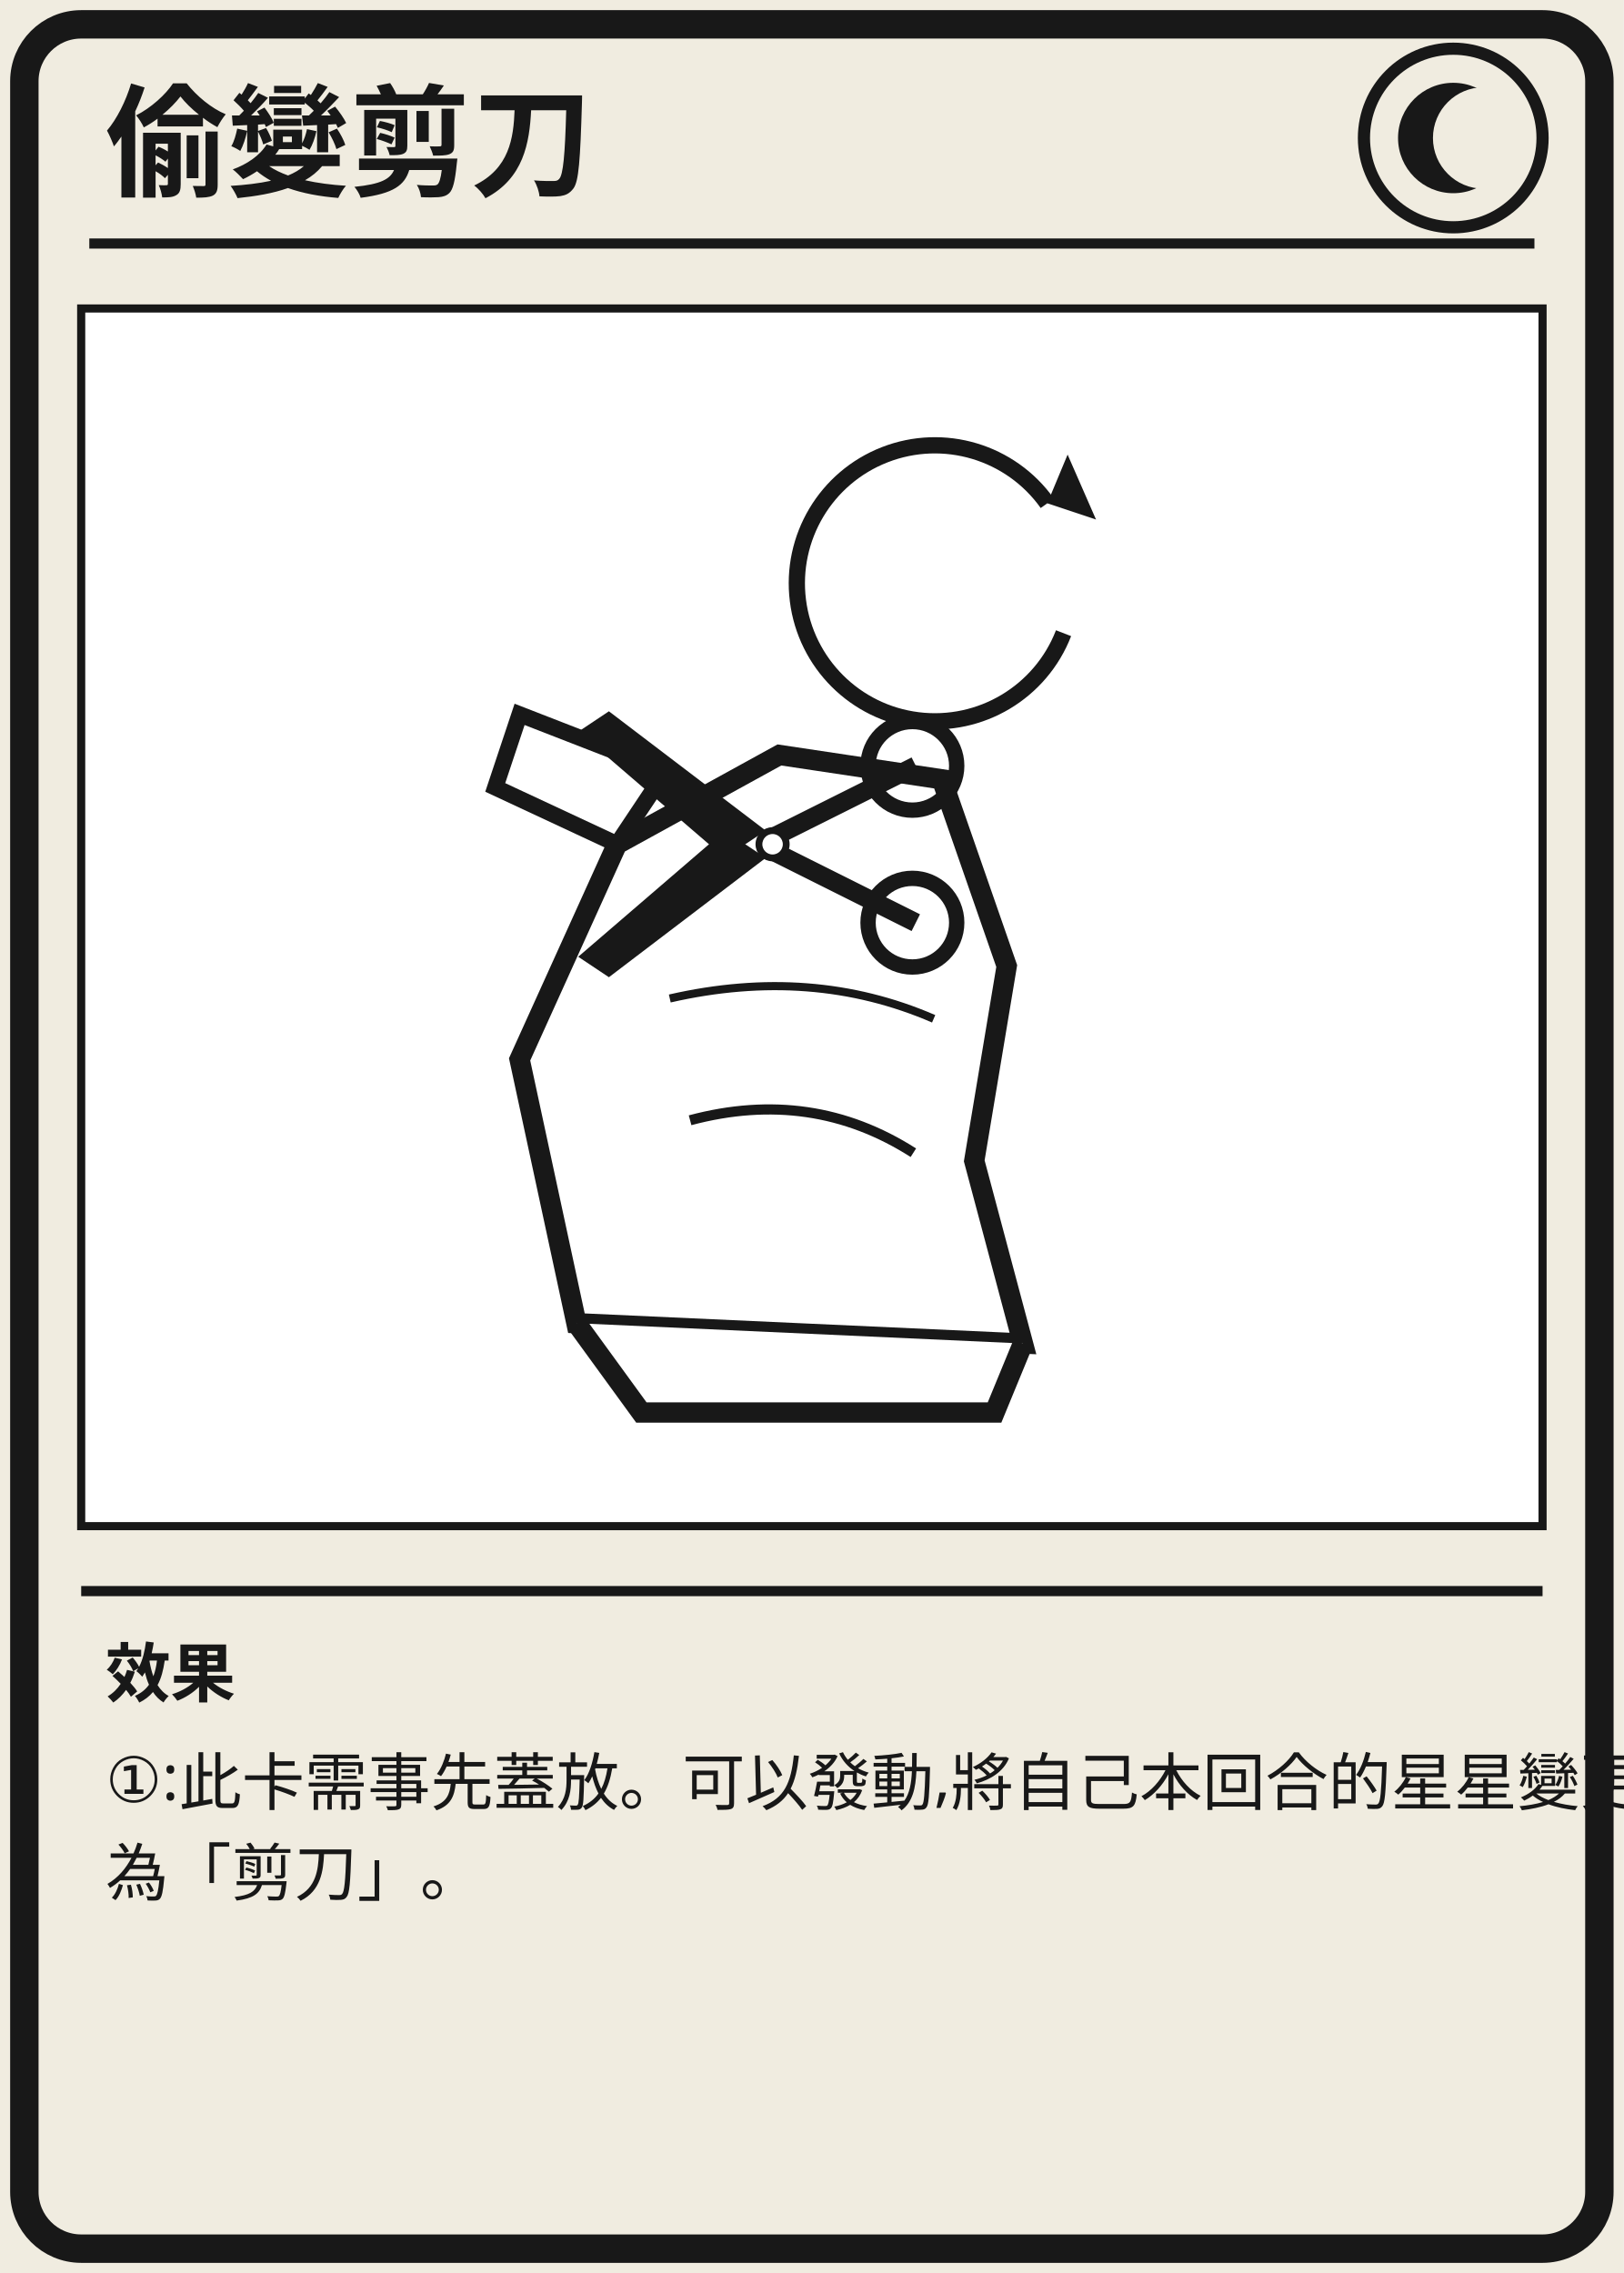
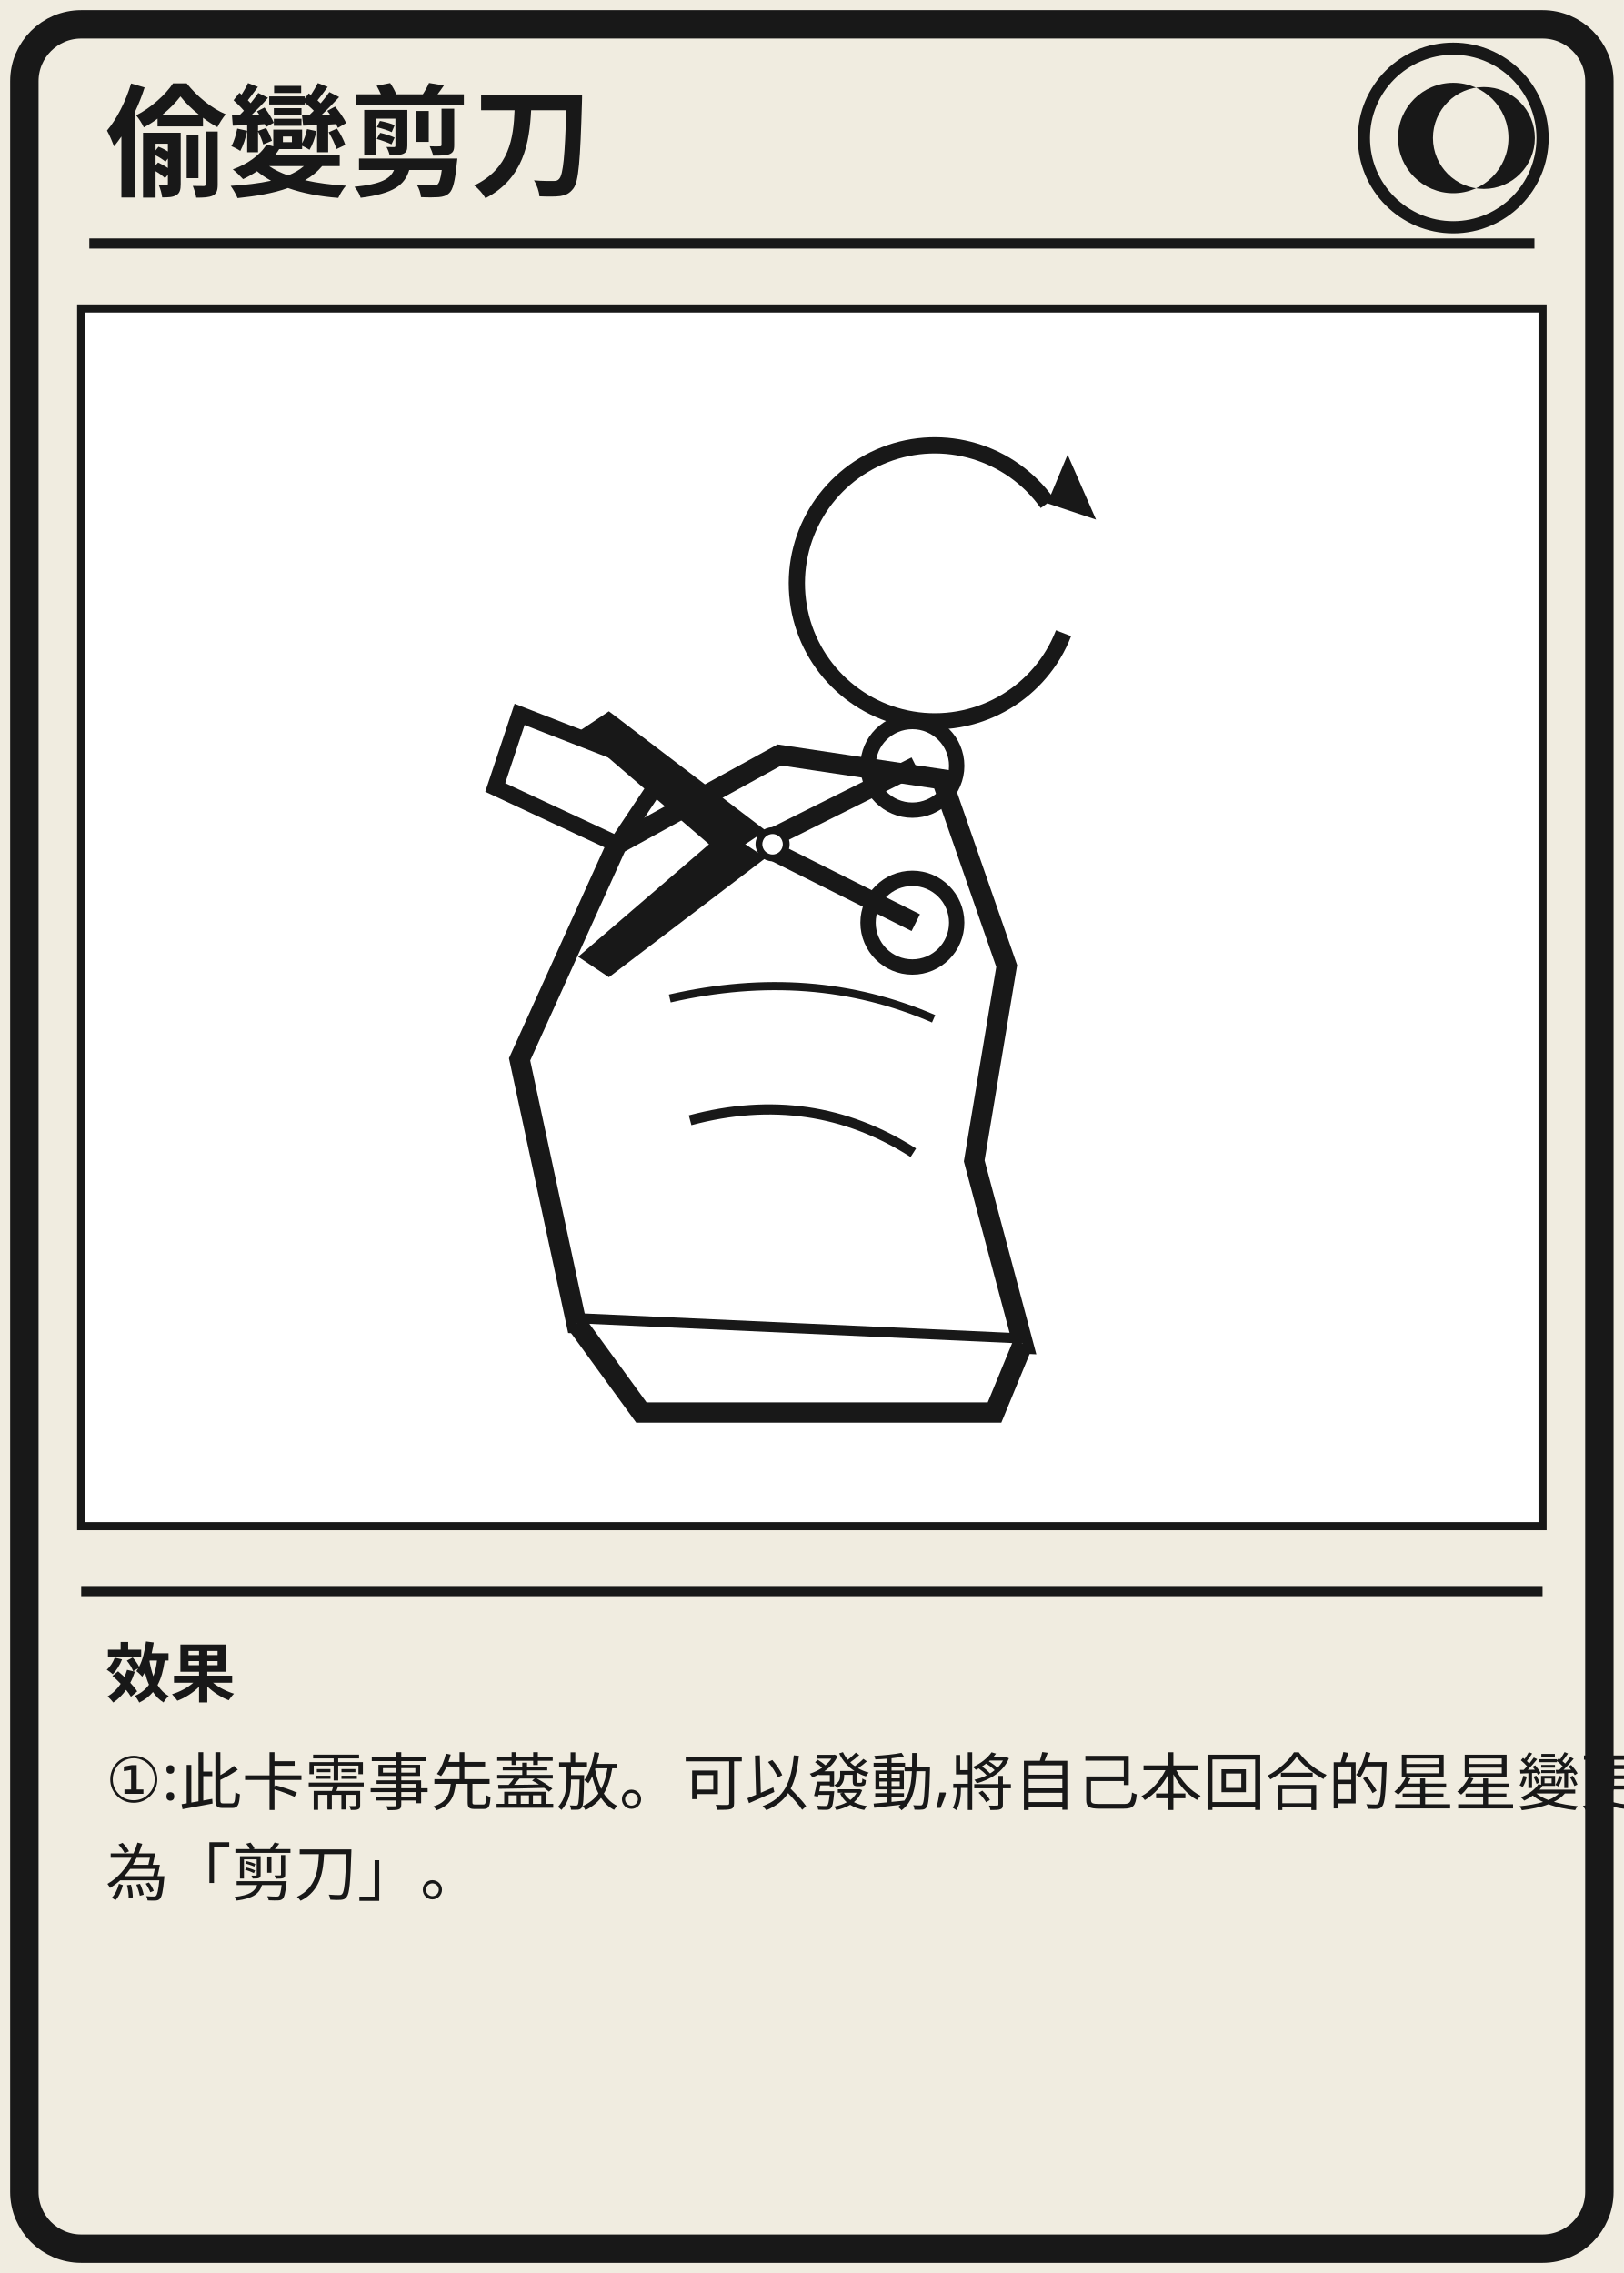
<svg xmlns="http://www.w3.org/2000/svg" viewBox="0 0 400 560" font-family="'Microsoft JhengHei','Noto Sans TC',sans-serif">
  <rect x="0" y="0" width="400" height="560" fill="#f0ece0" />
  <text x="26" y="46" font-size="30" font-weight="700" fill="#181818">偷變剪刀</text>
  <line x1="22" y1="60" x2="378" y2="60" stroke="#181818" stroke-width="2.5" />
  <circle cx="358" cy="34" r="22" fill="#f0ece0" stroke="#181818" stroke-width="3" />
-   <circle cx="358.0" cy="34.0" r="13.6" fill="#181818" />
-   <circle cx="365.5" cy="34.0" r="12.5" fill="#f0ece0" />
+   <path d="M344.4,34.0 A13.6,13.6 0 1,0 371.6,34.0 A13.6,13.6 0 1,0 344.4,34.0 Z M353.0,34.0 A12.5,12.5 0 1,0 378.1,34.0 A12.5,12.5 0 1,0 353.0,34.0 Z" fill="#181818" fill-rule="evenodd" />
  <rect x="20" y="76" width="360" height="300" fill="#ffffff" stroke="#181818" stroke-width="2" />
  <g transform="translate(200,226)">
    <polygon points="-58.0,100.0 -72.0,35.0 -48.0,-18.0 -8.0,-40.0 32.0,-34.0 48.0,12.0 40.0,60.0 52.0,105.0" fill="#ffffff" stroke="#181818" stroke-width="5" />
    <polygon points="-48.0,-18.0 -78.0,-32.0 -72.0,-50.0 -36.0,-36.0" fill="#ffffff" stroke="#181818" stroke-width="4" />
    <path d="M-58,100 L-42,122 L45,122 L52,105" fill="#ffffff" stroke="#181818" stroke-width="5" />
    <path d="M-30,50 Q0,42 25,58" fill="none" stroke="#181818" stroke-width="2.5" />
    <path d="M-35,20 Q0,12 30,25" fill="none" stroke="#181818" stroke-width="2" />
    <g transform="translate(-8,-18) scale(0.42)">
      <path d="M-4,-4 L80,-46" stroke="#181818" stroke-width="11" fill="none" />
      <path d="M-4,4 L80,46" stroke="#181818" stroke-width="11" fill="none" />
      <circle cx="78" cy="-46" r="26" fill="none" stroke="#181818" stroke-width="9" />
      <circle cx="78" cy="46" r="26" fill="none" stroke="#181818" stroke-width="9" />
      <polygon points="-8.0,-8.0 -100.0,-78.0 -118.0,-66.0 -32.0,8.0" fill="#181818" stroke="none" stroke-width="0" />
      <polygon points="-8.0,8.0 -100.0,78.0 -118.0,66.0 -32.0,-8.0" fill="#181818" stroke="none" stroke-width="0" />
      <circle cx="-4" cy="0" r="8" fill="#ffffff" stroke="#181818" stroke-width="4" />
    </g>
    <path d="M62,-70 A34,34 0 1 1 58,-102" fill="none" stroke="#181818" stroke-width="4" />
    <polygon points="58,-102 70,-98 63,-114" fill="#181818" />
  </g>
  <line x1="20" y1="392" x2="380" y2="392" stroke="#181818" stroke-width="2.5" />
  <text x="26" y="418" font-size="16" font-weight="700" fill="#181818">效果</text>
  <text x="26" y="444" font-size="15.5" font-weight="400" fill="#181818">①:此卡需事先蓋放。可以發動,將自己本回合的星星變更</text>
  <text x="26" y="467" font-size="15.5" font-weight="400" fill="#181818">為「剪刀」。</text>
  <rect x="6" y="6" width="388" height="548" rx="14" fill="none" stroke="#181818" stroke-width="7" />
</svg>
